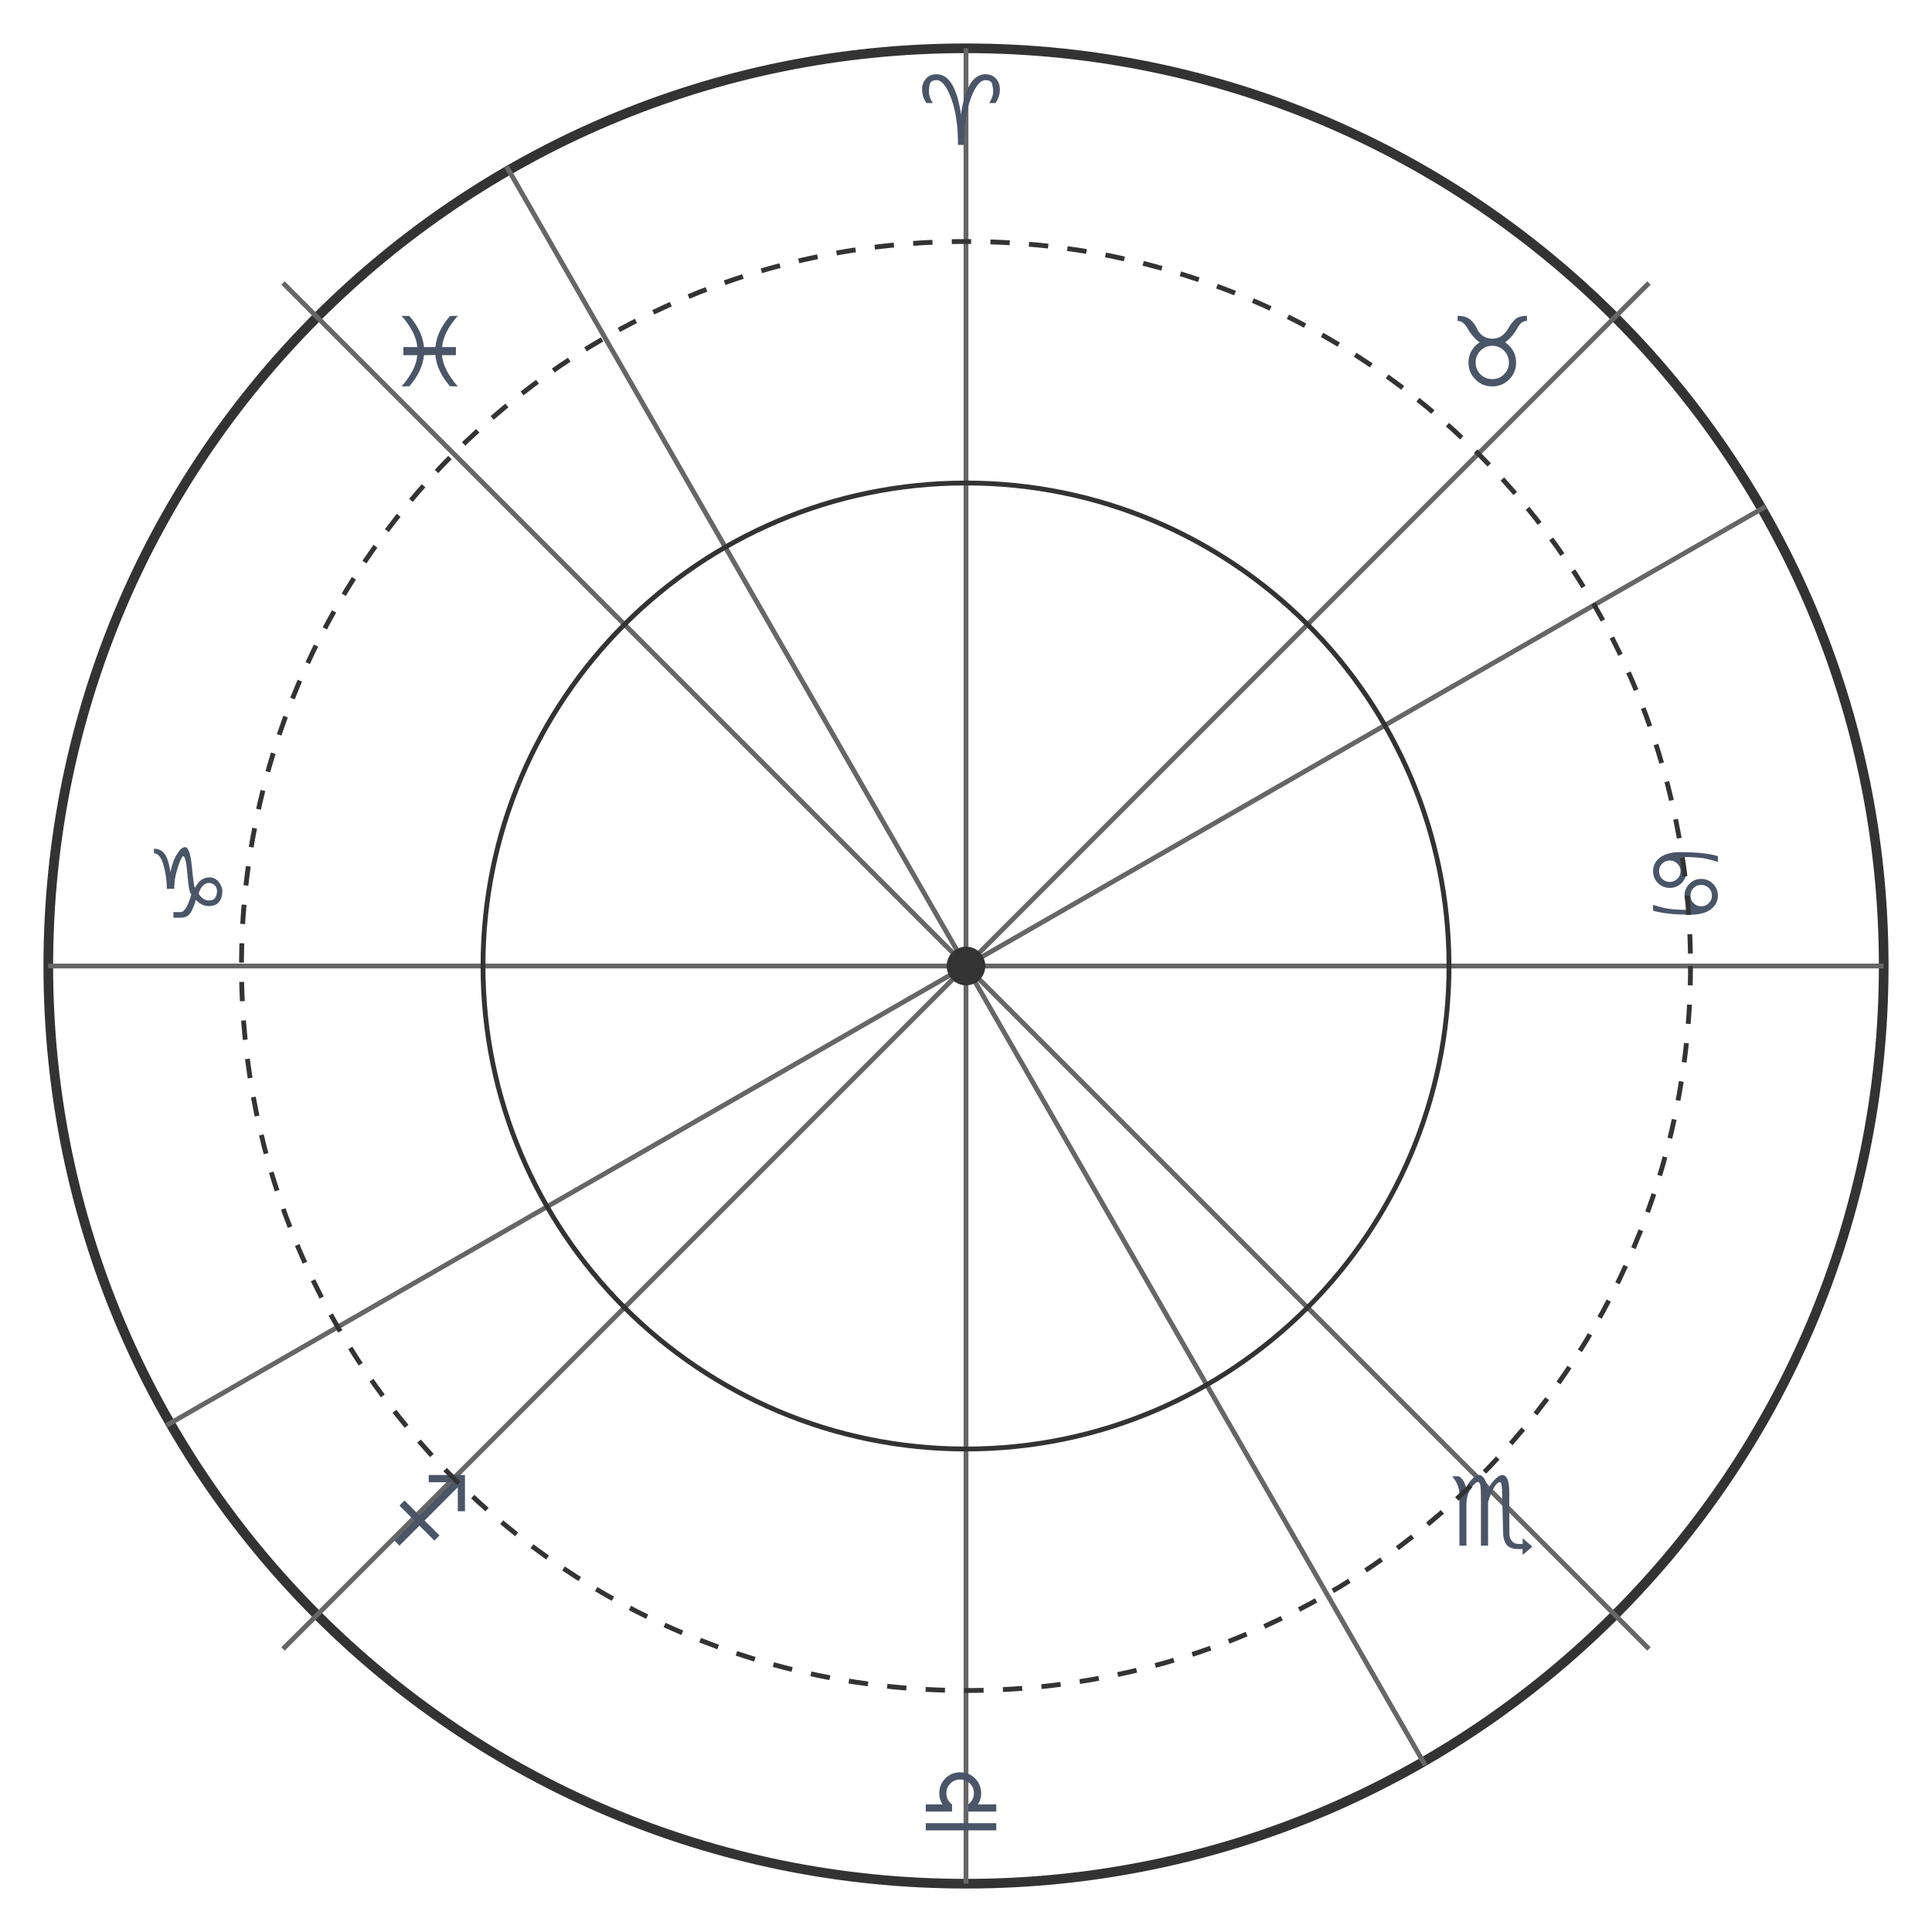
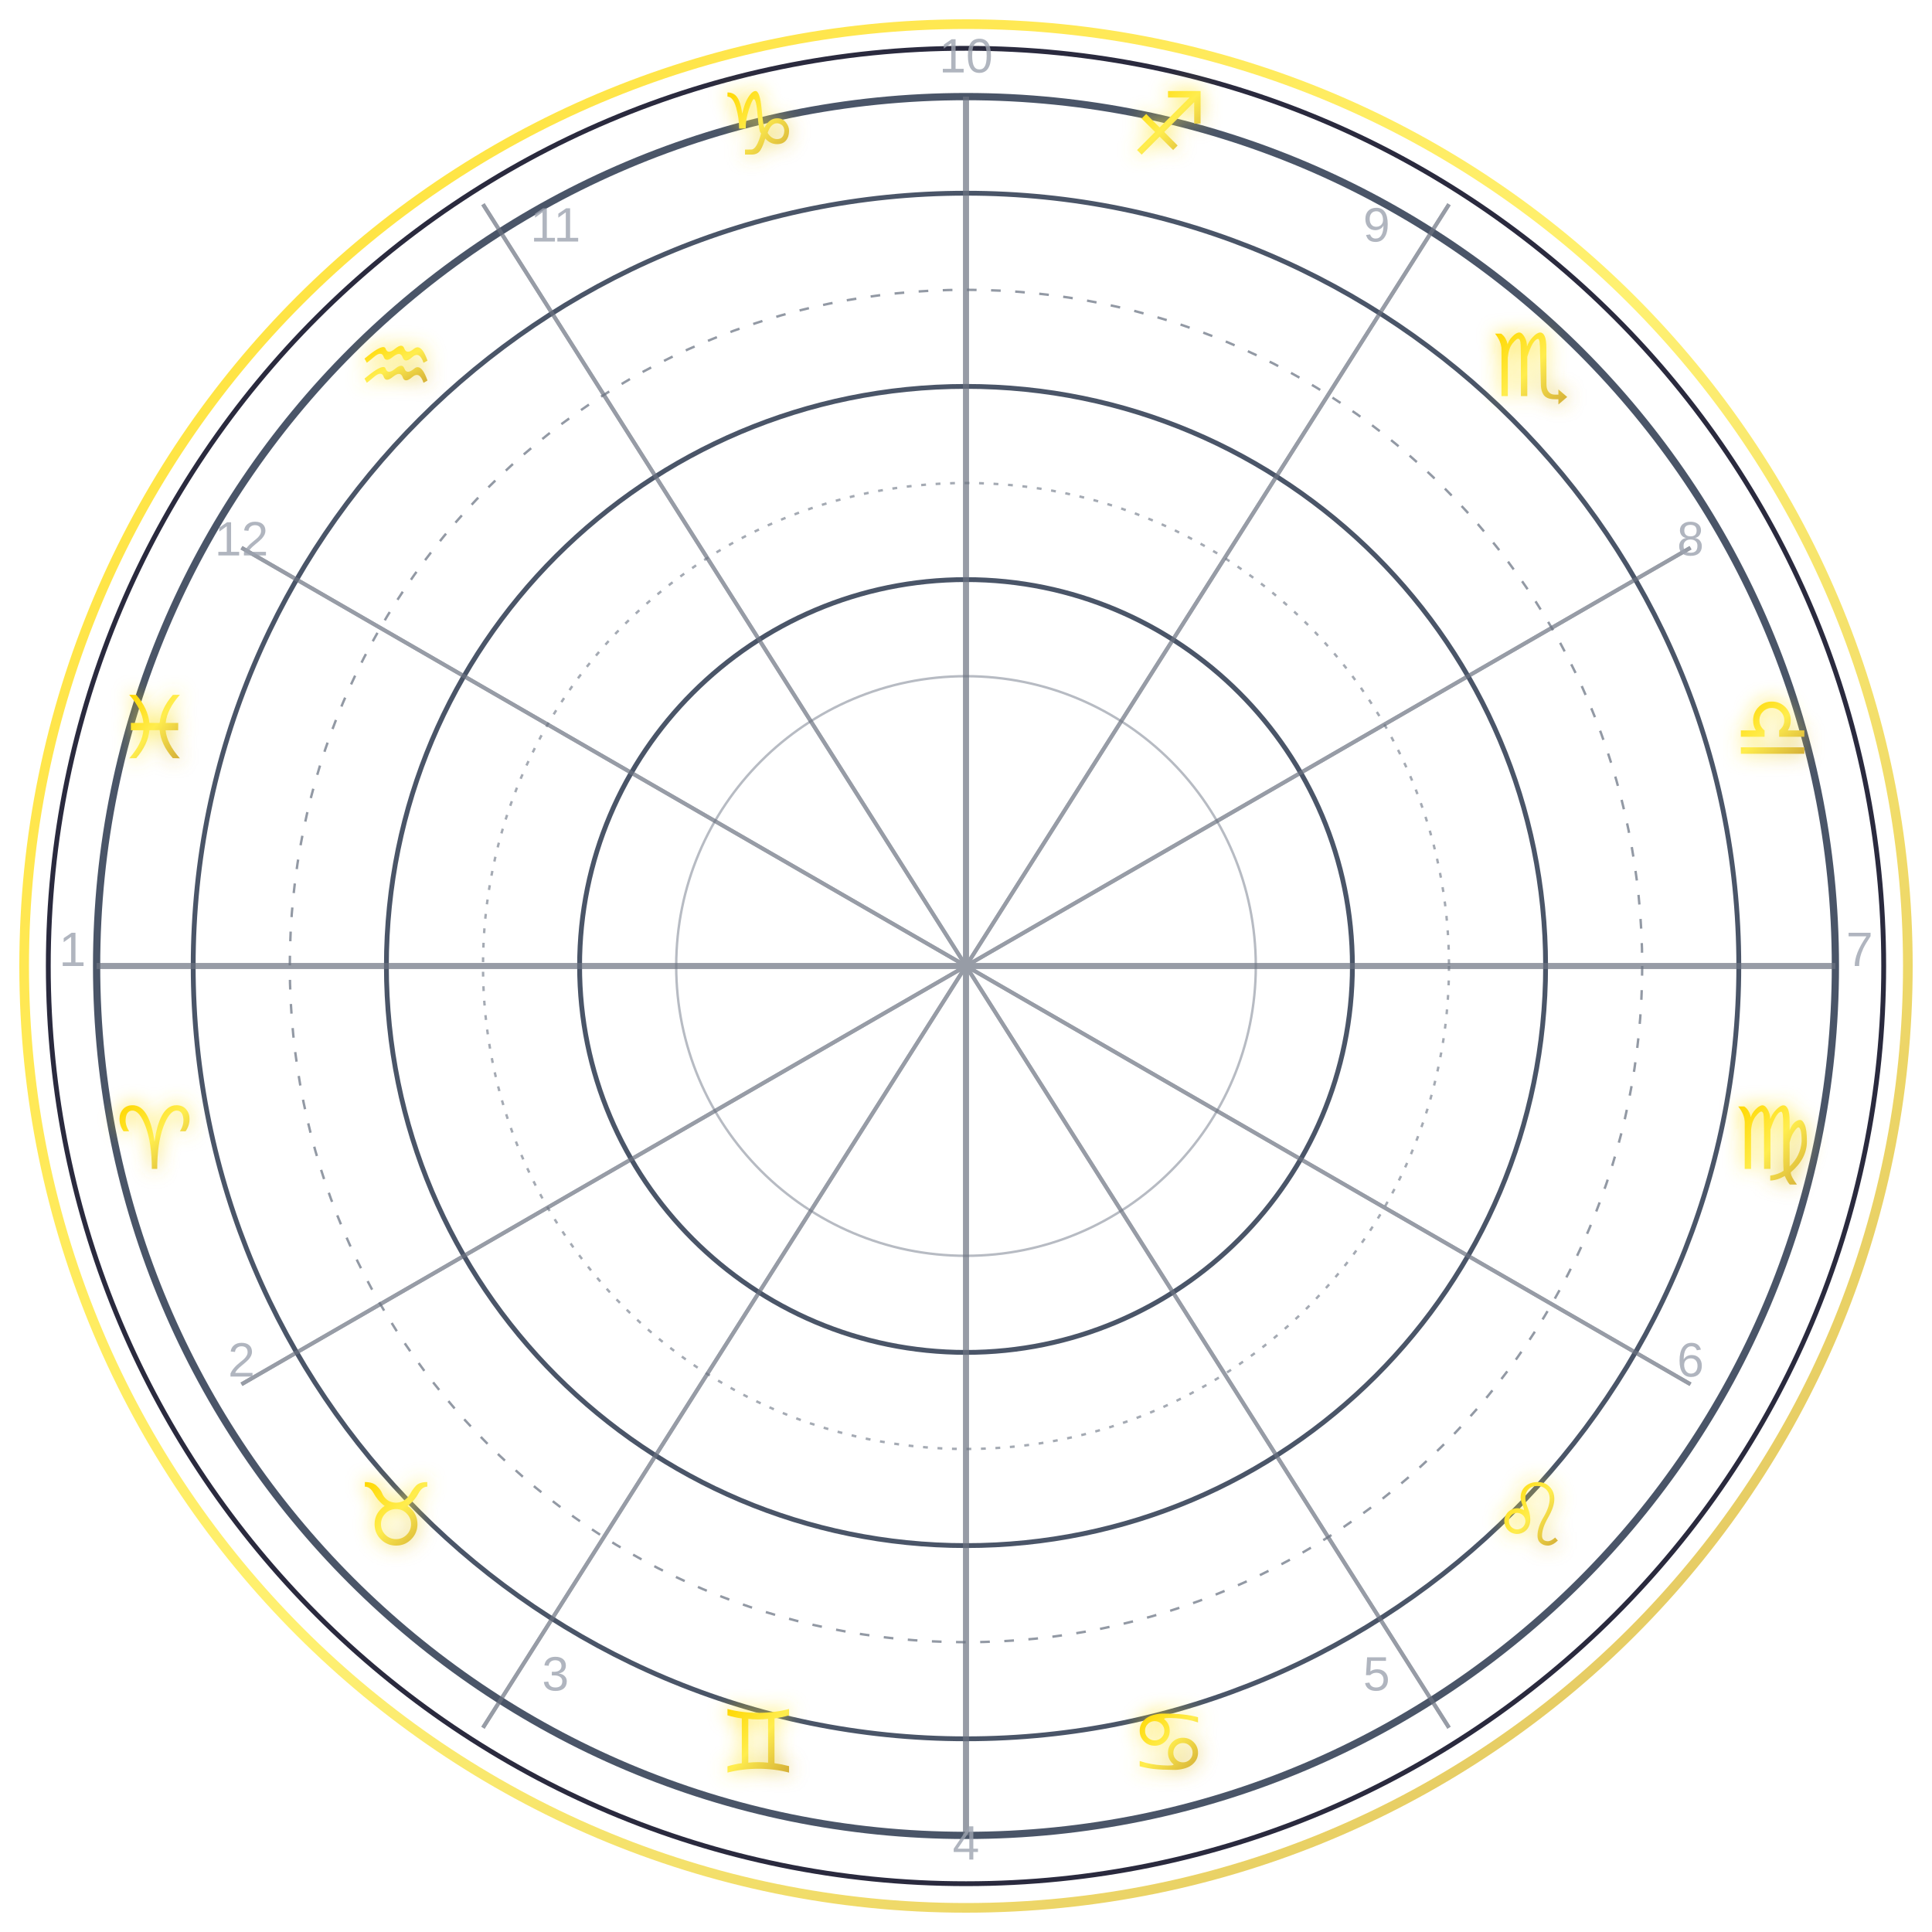
<svg xmlns="http://www.w3.org/2000/svg" width="400" height="400" viewBox="0 0 400 400">
-   <circle cx="200" cy="200" r="190" fill="none" stroke="#333" stroke-width="2" />
-   <g stroke="#666" stroke-width="1">
-     <path d="M200,10 L200,390" />
-     <path d="M10,200 L390,200" />
-     <path d="M58.6,58.6 L341.4,341.4" />
-     <path d="M341.4,58.6 L58.6,341.4" />
-     <path d="M104.9,34.5 L295.1,365.5" />
-     <path d="M365.5,104.9 L34.5,295.1" />
+   <defs>
+     <radialGradient id="bgGradient">
+       <stop offset="0%" style="stop-color:#1a1a2e;stop-opacity:1" />
+       <stop offset="100%" style="stop-color:#0f0f1e;stop-opacity:1" />
+     </radialGradient>
+     <linearGradient id="goldGradient" x1="0%" y1="0%" x2="100%" y2="100%">
+       <stop offset="0%" style="stop-color:#ffd700;stop-opacity:1" />
+       <stop offset="50%" style="stop-color:#ffed4e;stop-opacity:1" />
+       <stop offset="100%" style="stop-color:#d4af37;stop-opacity:1" />
+     </linearGradient>
+     <filter id="glow">
+       <feGaussianBlur stdDeviation="2" result="coloredBlur" />
+       <feMerge>
+         <feMergeNode in="coloredBlur" />
+         <feMergeNode in="SourceGraphic" />
+       </feMerge>
+     </filter>
+   </defs>
+   <circle cx="200" cy="200" r="195" fill="none" stroke="url(#goldGradient)" stroke-width="2" opacity="0.8" />
+   <circle cx="200" cy="200" r="190" fill="none" stroke="#2a2a3e" stroke-width="1" />
+   <circle cx="200" cy="200" r="180" fill="none" stroke="#4a5568" stroke-width="1.5" />
+   <circle cx="200" cy="200" r="160" fill="none" stroke="#4a5568" stroke-width="1" />
+   <circle cx="200" cy="200" r="140" fill="none" stroke="#4a5568" stroke-width="0.5" stroke-dasharray="2,3" opacity="0.6" />
+   <circle cx="200" cy="200" r="120" fill="none" stroke="#4a5568" stroke-width="1" />
+   <circle cx="200" cy="200" r="100" fill="none" stroke="#4a5568" stroke-width="0.5" stroke-dasharray="1,2" opacity="0.5" />
+   <circle cx="200" cy="200" r="80" fill="none" stroke="#4a5568" stroke-width="1" />
+   <circle cx="200" cy="200" r="60" fill="none" stroke="#4a5568" stroke-width="0.5" opacity="0.4" />
+   <g stroke="#6b7280" stroke-width="0.8" opacity="0.7">
+     <line x1="20" y1="200" x2="380" y2="200" stroke-width="1.2" />
+     <line x1="50" y1="113.4" x2="350" y2="286.6" />
+     <line x1="100" y1="42.3" x2="300" y2="357.7" />
+     <line x1="200" y1="20" x2="200" y2="380" stroke-width="1.2" />
+     <line x1="300" y1="42.3" x2="100" y2="357.7" />
+     <line x1="350" y1="113.4" x2="50" y2="286.6" />
+     <line x1="380" y1="200" x2="20" y2="200" stroke-width="1.2" />
+     <line x1="350" y1="286.6" x2="50" y2="113.4" />
+     <line x1="300" y1="357.7" x2="100" y2="42.3" />
+     <line x1="200" y1="380" x2="200" y2="20" stroke-width="1.2" />
+     <line x1="100" y1="357.7" x2="300" y2="42.3" />
+     <line x1="50" y1="286.6" x2="350" y2="113.4" />
  </g>
-   <g fill="#4a5568" font-family="Arial" font-size="20">
-     <text x="190" y="30">♈</text>
-     <text x="340" y="190">♋</text>
-     <text x="190" y="380">♎</text>
-     <text x="30" y="190">♑</text>
-     <text x="300" y="80">♉</text>
-     <text x="300" y="320">♏</text>
-     <text x="80" y="80">♓</text>
-     <text x="80" y="320">♐</text>
+   <g fill="url(#goldGradient)" font-family="serif" font-size="18" text-anchor="middle" filter="url(#glow)">
+     <text x="32" y="242" font-weight="bold">♈</text>
+     <text x="82" y="320" font-weight="bold">♉</text>
+     <text x="157" y="367" font-weight="bold">♊</text>
+     <text x="242" y="367" font-weight="bold">♋</text>
+     <text x="317" y="320" font-weight="bold">♌</text>
+     <text x="367" y="242" font-weight="bold">♍</text>
+     <text x="367" y="157" font-weight="bold">♎</text>
+     <text x="317" y="82" font-weight="bold">♏</text>
+     <text x="242" y="32" font-weight="bold">♐</text>
+     <text x="157" y="32" font-weight="bold">♑</text>
+     <text x="82" y="82" font-weight="bold">♒</text>
+     <text x="32" y="157" font-weight="bold">♓</text>
  </g>
-   <circle cx="200" cy="200" r="4" fill="#333" />
-   <circle cx="200" cy="200" r="150" fill="none" stroke="#333" stroke-width="1" stroke-dasharray="4,4" />
-   <circle cx="200" cy="200" r="100" fill="none" stroke="#333" stroke-width="1" />
+   <g fill="#9ca3af" font-family="Arial" font-size="10" text-anchor="middle" opacity="0.8">
+     <text x="15" y="200">1</text>
+     <text x="50" y="285">2</text>
+     <text x="115" y="350">3</text>
+     <text x="200" y="385">4</text>
+     <text x="285" y="350">5</text>
+     <text x="350" y="285">6</text>
+     <text x="385" y="200">7</text>
+     <text x="350" y="115">8</text>
+     <text x="285" y="50">9</text>
+     <text x="200" y="15">10</text>
+     <text x="115" y="50">11</text>
+     <text x="50" y="115">12</text>
+   </g>
</svg>
